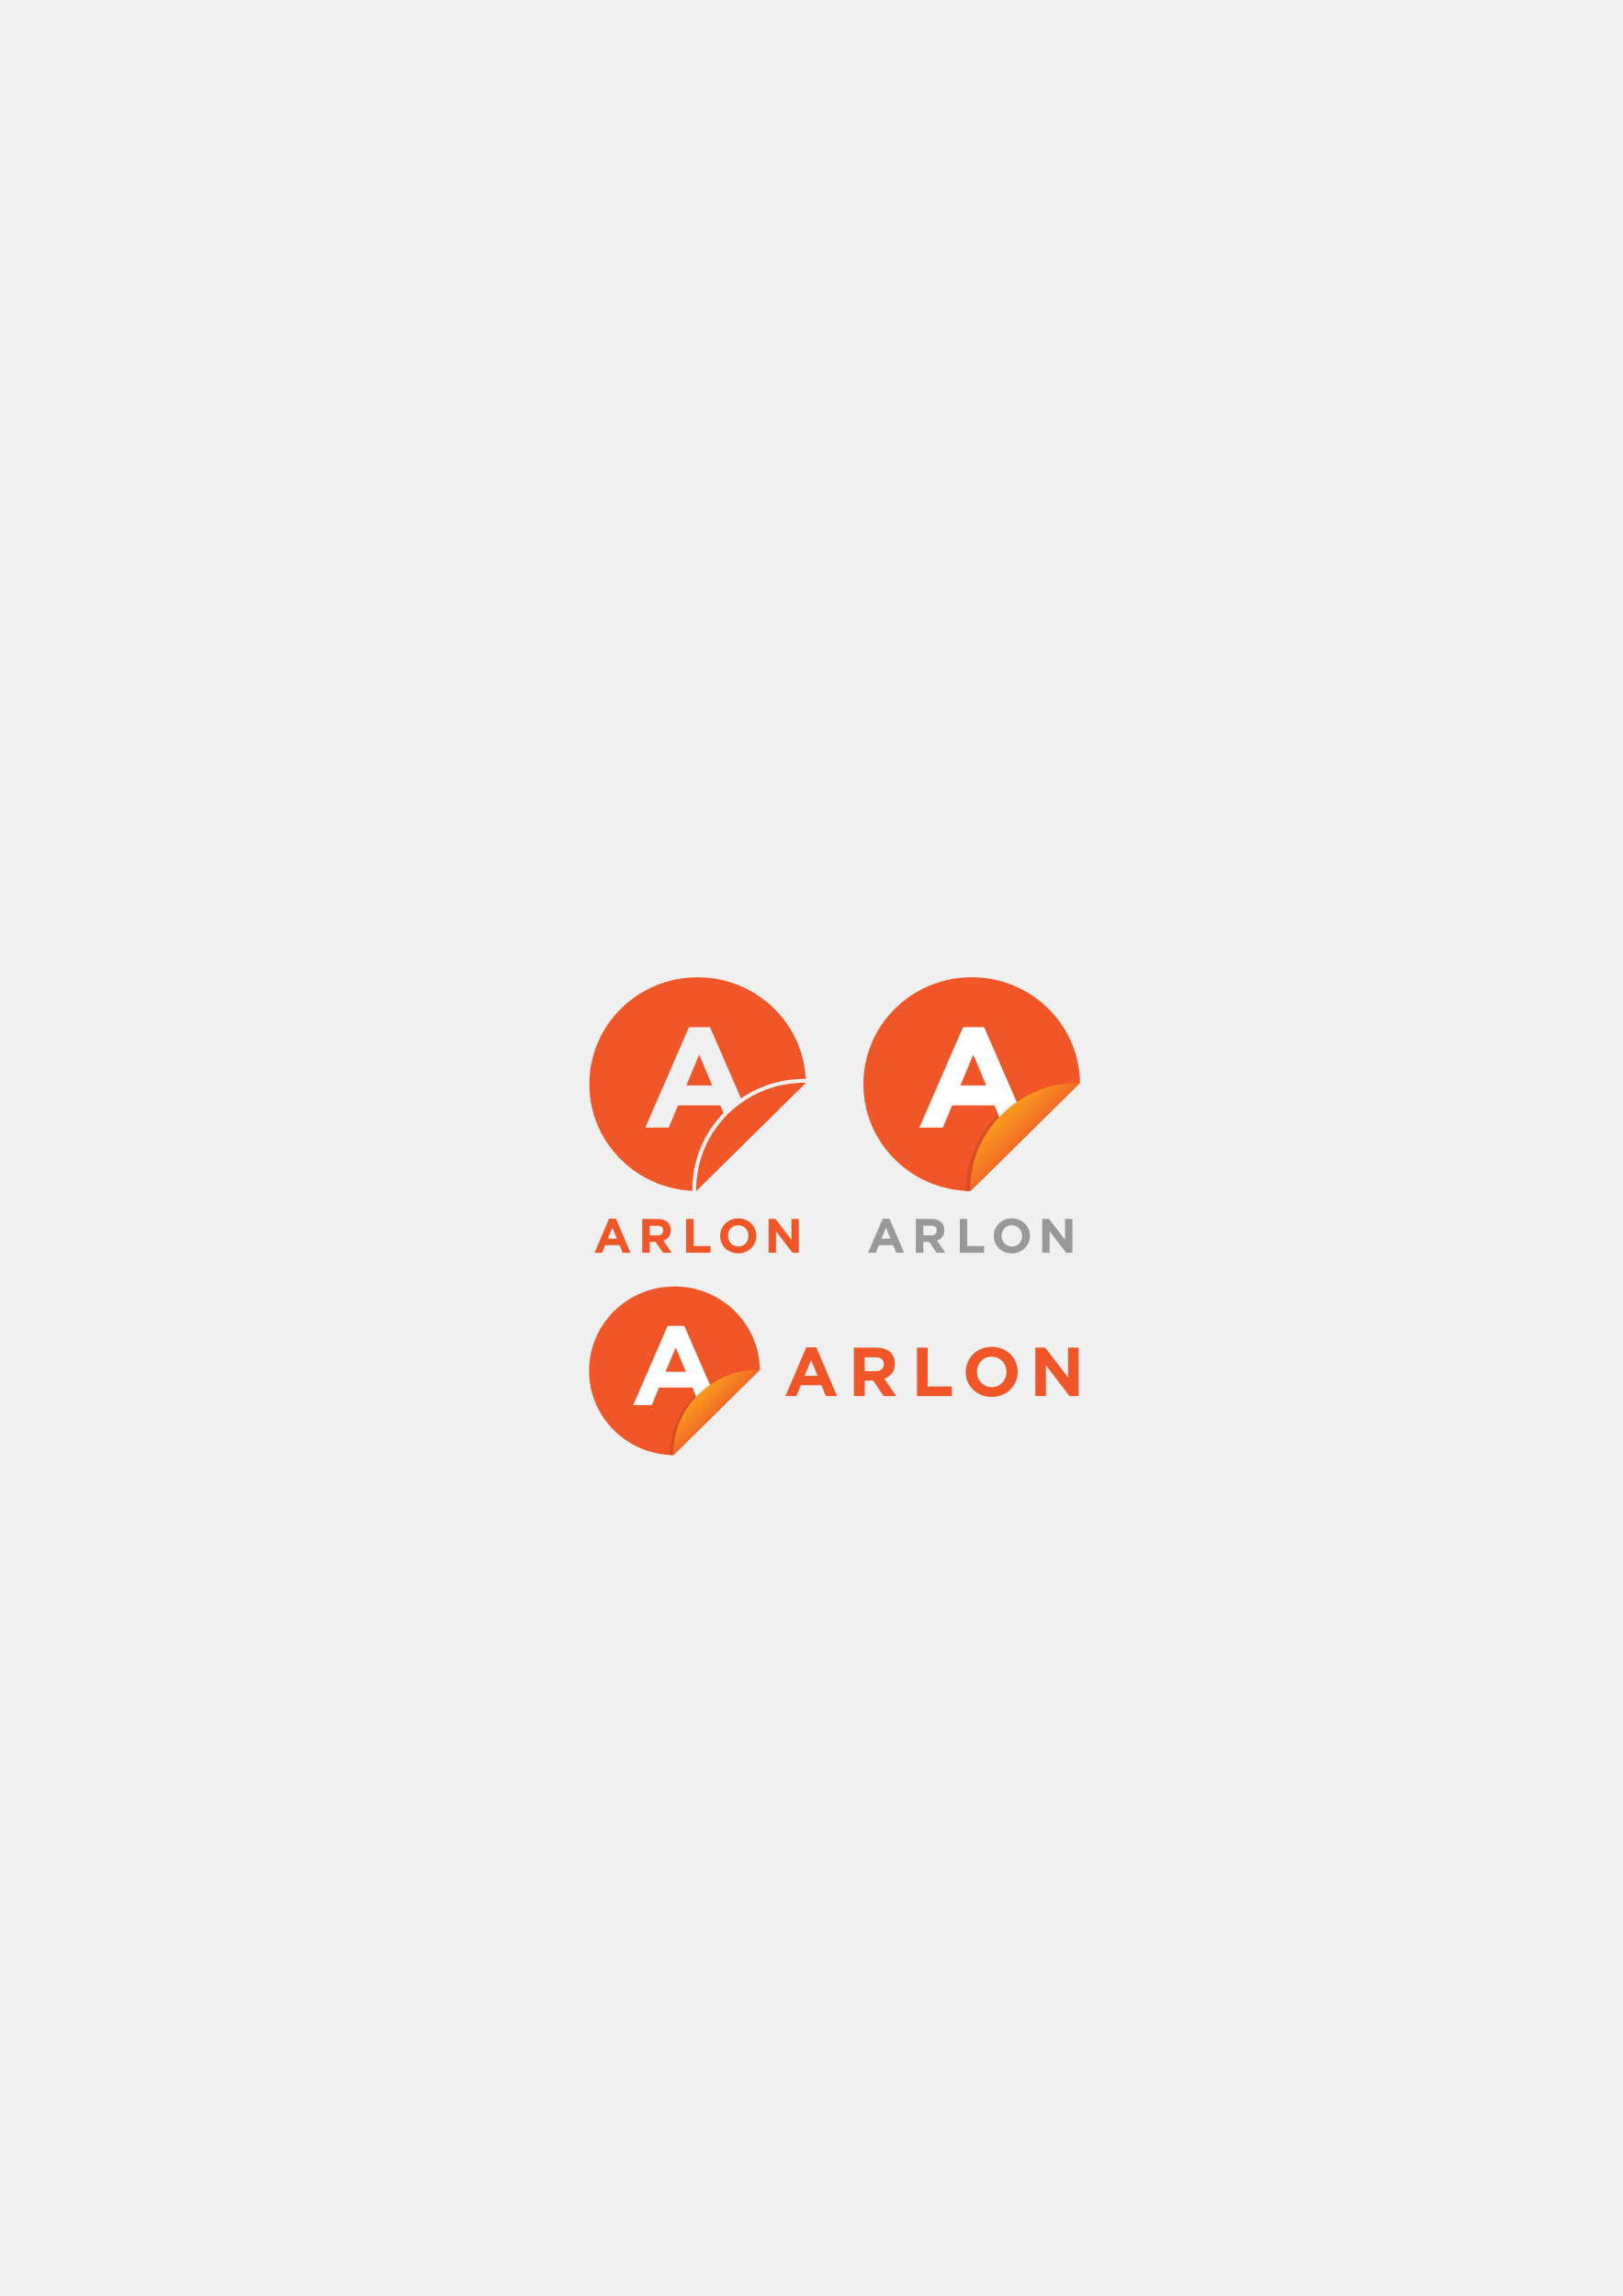
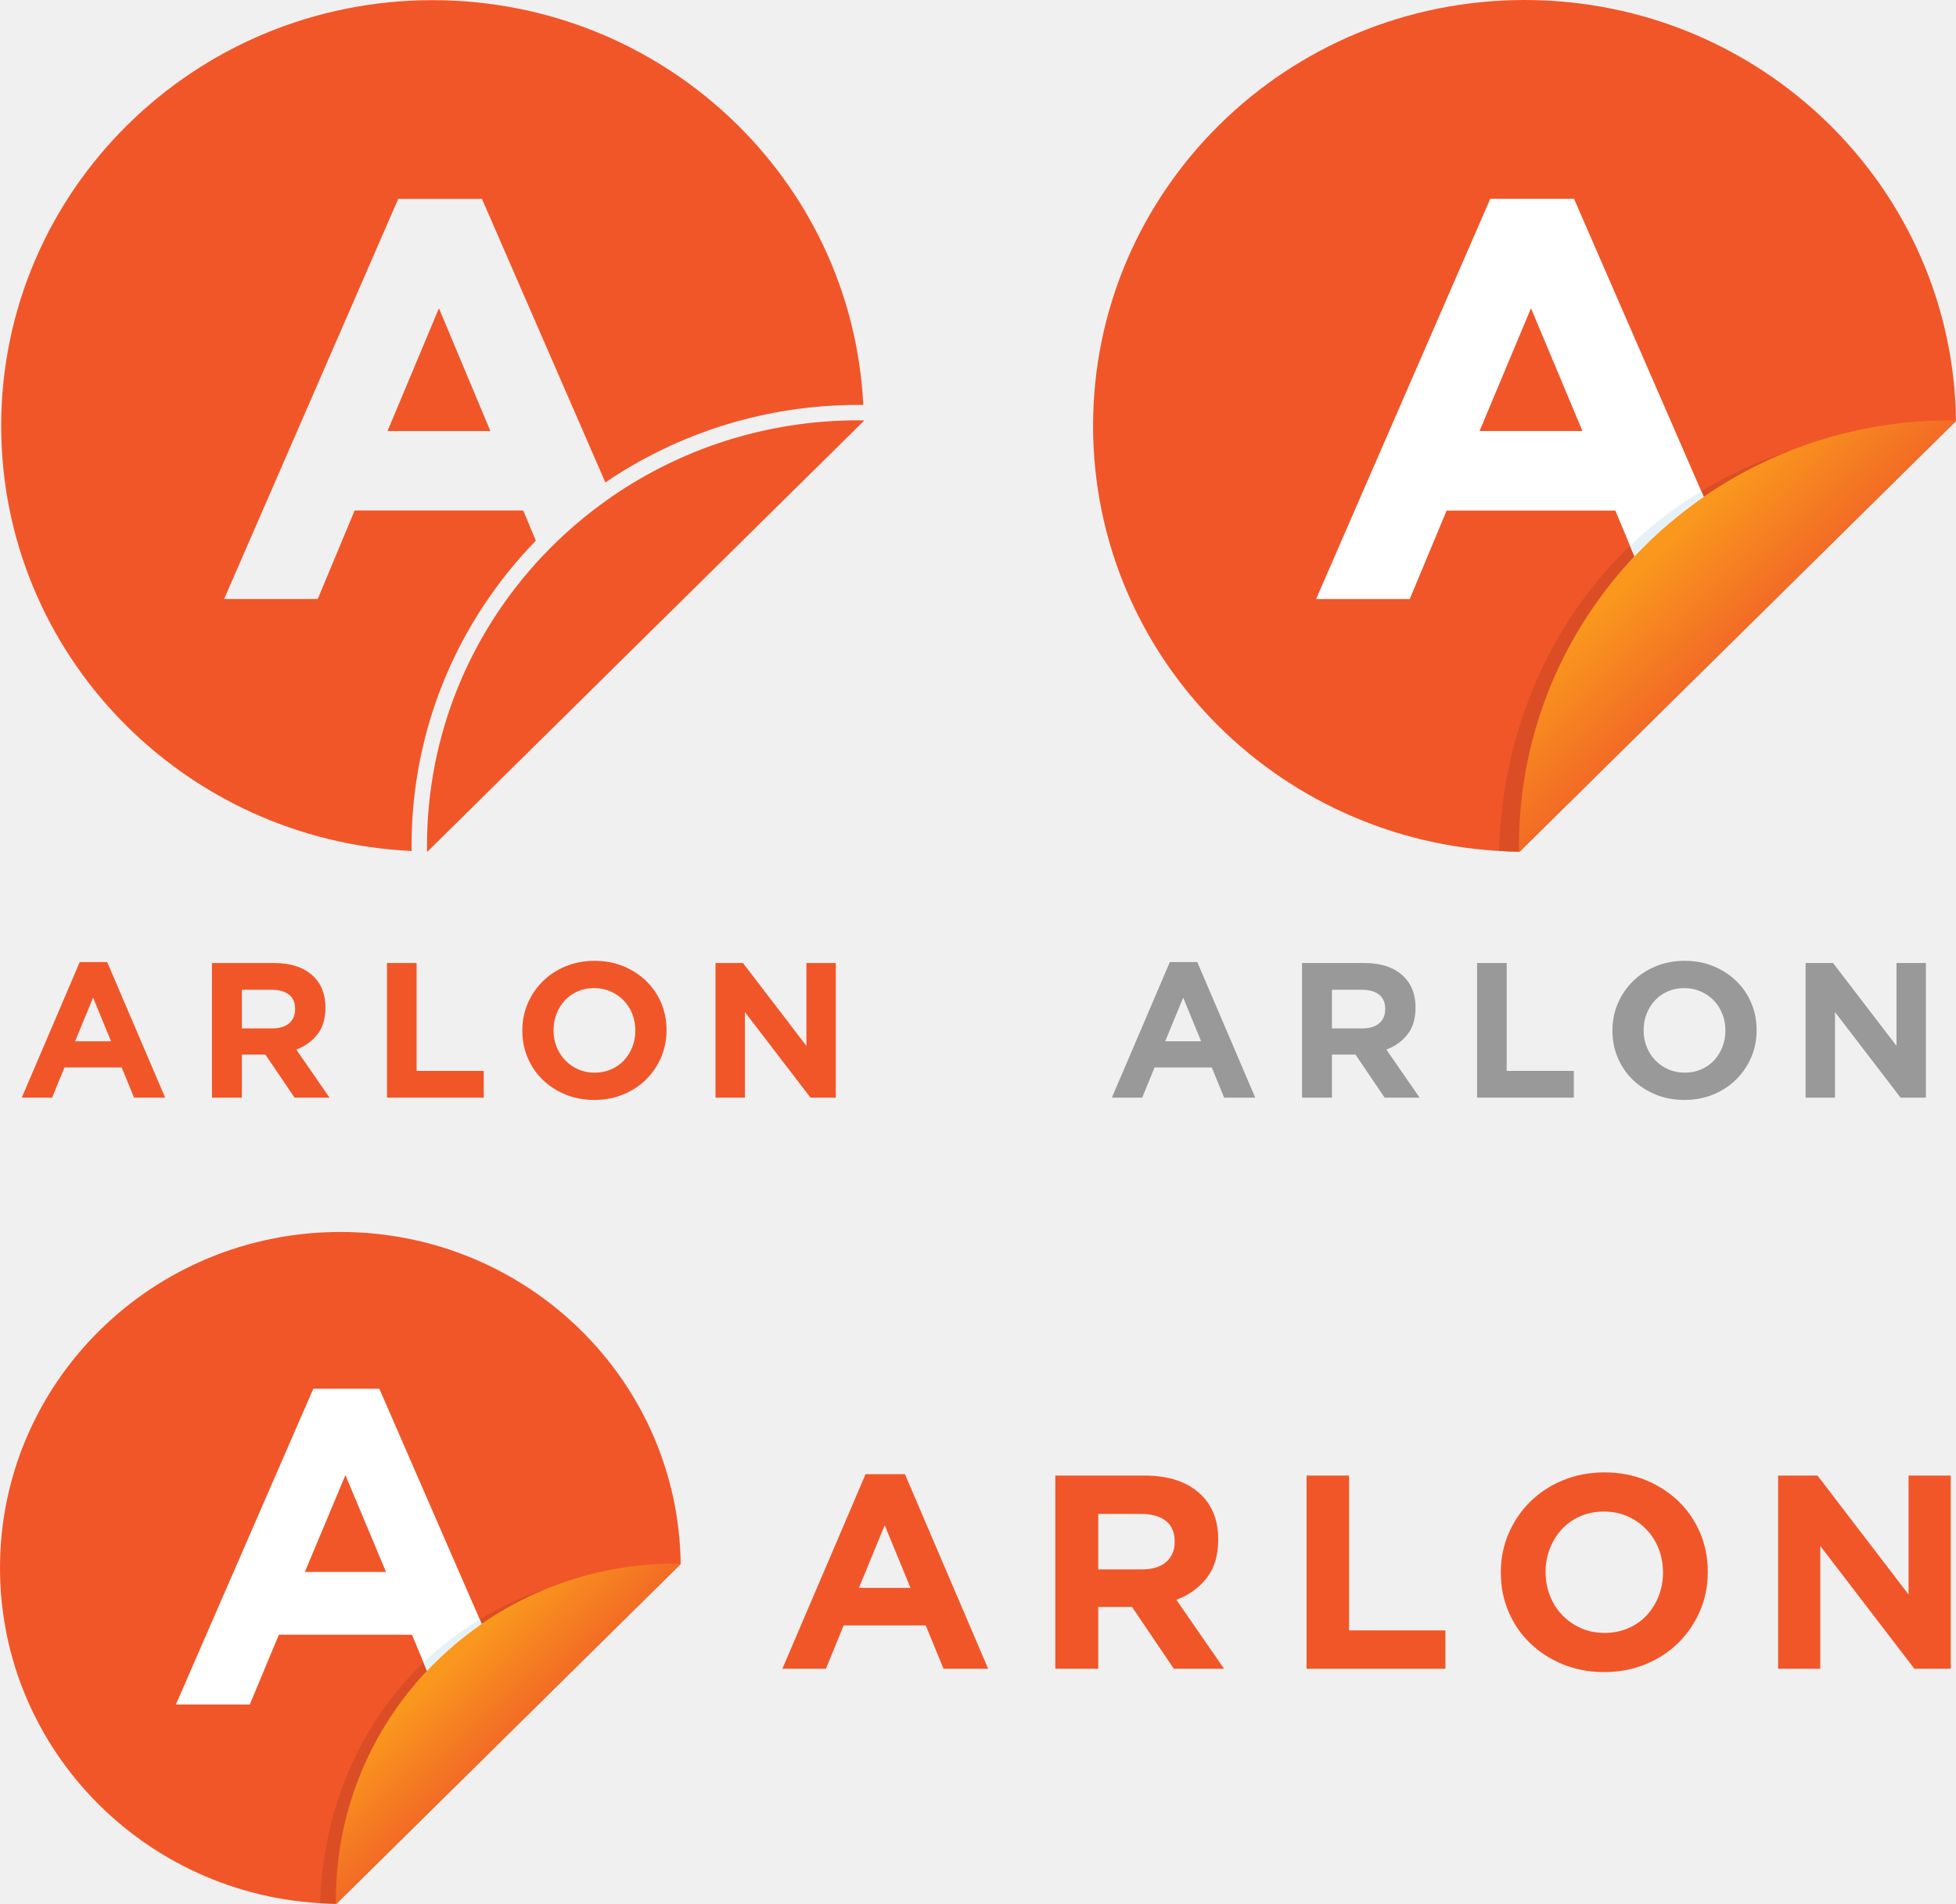
- <svg xmlns="http://www.w3.org/2000/svg" version="1.1" id="svg1" width="793.333" height="1122.667" viewBox="0 0 793.333 1122.667">
+ <svg xmlns="http://www.w3.org/2000/svg" version="1.1" id="svg1" width="240.019" height="233.653" viewBox="0 0 240.019 233.653">
  <defs id="defs1">
    <linearGradient x1="257.962" y1="331.289" x2="264.038" y2="325.062" gradientUnits="userSpaceOnUse" gradientTransform="scale(10)" spreadMethod="pad" id="linearGradient21">
      <stop style="stop-opacity:1;stop-color:#fa981d" offset="0" id="stop20" />
      <stop style="stop-opacity:1;stop-color:#f26b25" offset="1" id="stop21" />
    </linearGradient>
    <clipPath clipPathUnits="userSpaceOnUse" id="clipPath21">
      <path d="m 2786.35,3396.94 0.01,-0.44 -316.79,-312.7 h -0.39 c -0.01,1.33 -0.04,2.65 -0.04,3.98 0,170.77 140.24,309.21 313.24,309.21 1.33,0 2.65,-0.03 3.97,-0.05 z" clip-rule="evenodd" id="path21" />
    </clipPath>
    <linearGradient x1="369.798" y1="434.268" x2="377.501" y2="426.373" gradientUnits="userSpaceOnUse" gradientTransform="scale(10)" spreadMethod="pad" id="linearGradient27">
      <stop style="stop-opacity:1;stop-color:#fa981d" offset="0" id="stop26" />
      <stop style="stop-opacity:1;stop-color:#f26b25" offset="1" id="stop27" />
    </linearGradient>
    <clipPath clipPathUnits="userSpaceOnUse" id="clipPath27">
      <path d="m 3960.07,4449.24 v -0.56 l -401.6,-396.43 -0.5,0.01 c -0.02,1.67 -0.06,3.35 -0.06,5.04 0,216.49 177.79,392 397.12,392 1.68,0 3.36,-0.04 5.04,-0.06 z" clip-rule="evenodd" id="path27" />
    </clipPath>
  </defs>
-   <g id="g1">
+   <g id="g1" transform="translate(-287.9907,-477.8401)">
    <path id="path1" d="m 2558,4836.05 c 212.68,0 386.23,-165.13 396.41,-372.6 l -4.56,0.05 c -86.03,0 -166.37,-26.27 -232.8,-71.37 l -113.57,261.01 h -77.04 l -160.24,-368.3 h 86.16 l 33.93,81.43 h 155.21 l 11.58,-27.77 c -70.68,-72.66 -114.4,-171.4 -114.4,-281.05 l 0.05,-4.59 c -210.29,9.93 -377.7,181.31 -377.7,391.34 0,216.41 177.72,391.85 396.97,391.85 z m 396.88,-386.81 0.01,-0.56 -401.45,-396.28 -0.5,0.01 -0.05,5.04 c 0,103.04 40.28,196.79 106.16,266.73 v 0.01 l 0.01,-0.03 c 19.2,20.38 40.57,38.75 63.75,54.73 l -0.01,0.02 v 0.01 c 64.34,44.36 142.61,70.38 227.05,70.38 z m -343.65,-9.79 -47.33,112.99 -47.32,-112.99 z" style="fill:#f15629;fill-opacity:1;fill-rule:nonzero;stroke:none" transform="matrix(0.1333333,0,0,-0.1333333,0,1122.667)" />
    <path id="path2" d="m 2997.88,3374.56 -23.74,57.67 -23.74,-57.67 z m -41.35,104.67 h 36.24 l 76.58,-179.12 h -41.09 l -16.34,39.89 h -75.56 l -16.33,-39.89 h -40.08 l 76.58,179.12" style="fill:#f15629;fill-opacity:1;fill-rule:nonzero;stroke:none" transform="matrix(0.1333333,0,0,-0.1333333,0,1122.667)" />
    <path id="path3" d="m 3210.72,3391.58 c 9.76,0 17.24,2.29 22.47,6.86 5.21,4.57 7.83,10.67 7.83,18.29 v 0.51 c 0,8.47 -2.75,14.82 -8.22,19.06 -5.48,4.23 -13.1,6.35 -22.85,6.35 h -39.27 v -51.07 z m -79.57,86.38 h 82.14 c 22.76,0 40.22,-6.01 52.37,-18.03 10.27,-10.16 15.4,-23.72 15.4,-40.66 v -0.5 c 0,-14.4 -3.55,-26.13 -10.65,-35.19 -7.1,-9.06 -16.39,-15.71 -27.86,-19.95 l 43.9,-63.52 h -46.21 l -38.5,56.92 h -0.51 -30.55 v -56.92 h -39.53 v 177.85" style="fill:#f15629;fill-opacity:1;fill-rule:nonzero;stroke:none" transform="matrix(0.1333333,0,0,-0.1333333,0,1122.667)" />
    <path id="path4" d="m 3362.38,3477.96 h 39.13 v -142.53 h 88.67 v -35.32 h -127.8 v 177.85" style="fill:#f15629;fill-opacity:1;fill-rule:nonzero;stroke:none" transform="matrix(0.1333333,0,0,-0.1333333,0,1122.667)" />
    <path id="path5" d="m 3636.65,3333.12 c 7.85,0 15.11,1.43 21.77,4.31 6.65,2.88 12.33,6.86 17.02,11.93 4.69,5.08 8.36,10.96 11.01,17.65 2.64,6.69 3.96,13.83 3.96,21.45 v 0.51 c 0,7.61 -1.32,14.81 -3.96,21.58 -2.65,6.77 -6.4,12.69 -11.27,17.77 -4.86,5.08 -10.62,9.1 -17.28,12.06 -6.65,2.96 -13.91,4.44 -21.76,4.44 -8.02,0 -15.32,-1.43 -21.89,-4.32 -6.57,-2.87 -12.2,-6.84 -16.89,-11.93 -4.7,-5.07 -8.36,-10.96 -11.01,-17.64 -2.65,-6.68 -3.97,-13.84 -3.97,-21.45 v -0.51 c 0,-7.61 1.32,-14.81 3.97,-21.58 2.65,-6.77 6.4,-12.69 11.26,-17.77 4.87,-5.08 10.58,-9.1 17.16,-12.06 6.57,-2.96 13.86,-4.44 21.88,-4.44 z m -0.51,-36.06 c -13.82,0 -26.54,2.42 -38.14,7.24 -11.61,4.83 -21.64,11.34 -30.08,19.55 -8.45,8.21 -15.02,17.85 -19.71,28.94 -4.7,11.09 -7.05,22.98 -7.05,35.67 v 0.51 c 0,12.69 2.39,24.58 7.17,35.67 4.78,11.08 11.39,20.82 19.84,29.2 8.45,8.37 18.52,14.97 30.21,19.8 11.69,4.82 24.45,7.24 38.27,7.24 13.83,0 26.54,-2.42 38.15,-7.24 11.6,-4.83 21.63,-11.34 30.08,-19.55 8.45,-8.21 15.02,-17.86 19.71,-28.94 4.7,-11.09 7.04,-22.98 7.04,-35.67 v -0.51 c 0,-12.69 -2.39,-24.58 -7.17,-35.67 -4.77,-11.09 -11.39,-20.82 -19.83,-29.19 -8.45,-8.38 -18.52,-14.98 -30.22,-19.81 -11.69,-4.82 -24.45,-7.24 -38.27,-7.24" style="fill:#f15629;fill-opacity:1;fill-rule:nonzero;stroke:none" transform="matrix(0.1333333,0,0,-0.1333333,0,1122.667)" />
    <path id="path6" d="m 3796.33,3477.96 h 36.28 l 83.8,-109.5 v 109.5 h 38.84 v -177.85 h -33.47 l -86.61,113.07 v -113.07 h -38.84 v 177.85" style="fill:#f15629;fill-opacity:1;fill-rule:nonzero;stroke:none" transform="matrix(0.1333333,0,0,-0.1333333,0,1122.667)" />
    <path id="path7" d="m 2262.13,3877.7 -16.54,40.19 -16.53,-40.19 z m -28.81,72.93 h 25.26 l 53.35,-124.79 h -28.63 l -11.39,27.79 h -52.63 l -11.39,-27.79 h -27.92 l 53.35,124.79" style="fill:#f15629;fill-opacity:1;fill-rule:nonzero;stroke:none" transform="matrix(0.1333333,0,0,-0.1333333,0,1122.667)" />
    <path id="path8" d="m 2410.43,3889.57 c 6.79,0 12,1.59 15.64,4.77 3.64,3.19 5.46,7.44 5.46,12.75 v 0.35 c 0,5.9 -1.91,10.33 -5.73,13.28 -3.81,2.95 -9.12,4.42 -15.91,4.42 h -27.37 v -35.57 z m -55.45,60.18 h 57.23 c 15.86,0 28.02,-4.19 36.49,-12.57 7.15,-7.08 10.73,-16.52 10.73,-28.32 v -0.35 c 0,-10.04 -2.48,-18.21 -7.43,-24.52 -4.94,-6.31 -11.41,-10.95 -19.4,-13.9 l 30.58,-44.25 h -32.19 l -26.83,39.65 h -0.36 -21.28 v -39.65 h -27.54 v 123.91" style="fill:#f15629;fill-opacity:1;fill-rule:nonzero;stroke:none" transform="matrix(0.1333333,0,0,-0.1333333,0,1122.667)" />
    <path id="path9" d="m 2516.09,3949.75 h 27.25 v -99.3 h 61.78 v -24.61 h -89.03 v 123.91" style="fill:#f15629;fill-opacity:1;fill-rule:nonzero;stroke:none" transform="matrix(0.1333333,0,0,-0.1333333,0,1122.667)" />
    <path id="path10" d="m 2707.17,3848.83 c 5.47,0 10.53,1.01 15.17,3.01 4.63,2 8.58,4.78 11.86,8.31 3.26,3.54 5.82,7.64 7.66,12.3 1.85,4.66 2.77,9.64 2.77,14.94 v 0.36 c 0,5.3 -0.92,10.31 -2.77,15.03 -1.84,4.72 -4.45,8.85 -7.84,12.38 -3.39,3.54 -7.41,6.34 -12.04,8.4 -4.64,2.07 -9.69,3.1 -15.16,3.1 -5.59,0 -10.68,-1 -15.25,-3.01 -4.58,-2 -8.51,-4.77 -11.78,-8.31 -3.27,-3.54 -5.82,-7.64 -7.66,-12.29 -1.84,-4.66 -2.77,-9.64 -2.77,-14.95 v -0.35 c 0,-5.31 0.93,-10.32 2.77,-15.04 1.84,-4.72 4.45,-8.84 7.84,-12.38 3.39,-3.54 7.37,-6.34 11.96,-8.4 4.57,-2.06 9.66,-3.1 15.24,-3.1 z m -0.35,-25.12 c -9.64,0 -18.5,1.69 -26.58,5.05 -8.09,3.36 -15.07,7.9 -20.95,13.62 -5.89,5.72 -10.47,12.44 -13.74,20.16 -3.27,7.73 -4.91,16.01 -4.91,24.85 v 0.36 c 0,8.84 1.67,17.13 5,24.85 3.33,7.72 7.93,14.5 13.82,20.34 5.89,5.84 12.91,10.43 21.05,13.8 8.15,3.36 17.03,5.04 26.66,5.04 9.63,0 18.49,-1.68 26.58,-5.04 8.08,-3.37 15.07,-7.91 20.96,-13.63 5.88,-5.72 10.46,-12.43 13.73,-20.16 3.27,-7.72 4.9,-16 4.9,-24.85 v -0.35 c 0,-8.85 -1.66,-17.13 -4.99,-24.86 -3.33,-7.72 -7.94,-14.5 -13.82,-20.34 -5.89,-5.84 -12.9,-10.43 -21.05,-13.79 -8.14,-3.36 -17.03,-5.05 -26.66,-5.05" style="fill:#f15629;fill-opacity:1;fill-rule:nonzero;stroke:none" transform="matrix(0.1333333,0,0,-0.1333333,0,1122.667)" />
    <path id="path11" d="m 2818.42,3949.75 h 25.28 l 58.39,-76.29 v 76.29 h 27.05 v -123.91 h -23.32 l -60.34,78.77 v -78.77 h -27.06 v 123.91" style="fill:#f15629;fill-opacity:1;fill-rule:nonzero;stroke:none" transform="matrix(0.1333333,0,0,-0.1333333,0,1122.667)" />
    <path id="path12" d="m 3265.36,3877.7 -16.53,40.19 -16.54,-40.19 z m -28.81,72.93 h 25.26 l 53.35,-124.79 h -28.63 l -11.38,27.79 h -52.64 l -11.38,-27.79 h -27.92 l 53.34,124.79" style="fill:#999999;fill-opacity:1;fill-rule:nonzero;stroke:none" transform="matrix(0.1333333,0,0,-0.1333333,0,1122.667)" />
    <path id="path13" d="m 3413.66,3889.57 c 6.79,0 12.01,1.59 15.64,4.77 3.64,3.19 5.46,7.44 5.46,12.75 v 0.35 c 0,5.9 -1.91,10.33 -5.72,13.28 -3.82,2.95 -9.13,4.42 -15.92,4.42 h -27.37 v -35.57 z m -55.45,60.18 h 57.24 c 15.85,0 28.01,-4.19 36.48,-12.57 7.15,-7.08 10.73,-16.52 10.73,-28.32 v -0.35 c 0,-10.04 -2.48,-18.21 -7.43,-24.52 -4.94,-6.31 -11.41,-10.95 -19.4,-13.9 l 30.58,-44.25 h -32.19 l -26.82,39.65 h -0.36 -21.29 v -39.65 h -27.54 v 123.91" style="fill:#999999;fill-opacity:1;fill-rule:nonzero;stroke:none" transform="matrix(0.1333333,0,0,-0.1333333,0,1122.667)" />
    <path id="path14" d="m 3519.32,3949.75 h 27.25 v -99.3 h 61.79 v -24.61 h -89.04 v 123.91" style="fill:#999999;fill-opacity:1;fill-rule:nonzero;stroke:none" transform="matrix(0.1333333,0,0,-0.1333333,0,1122.667)" />
    <path id="path15" d="m 3710.4,3848.83 c 5.48,0 10.53,1.01 15.17,3.01 4.63,2 8.59,4.78 11.86,8.31 3.27,3.54 5.82,7.64 7.66,12.3 1.85,4.66 2.77,9.64 2.77,14.94 v 0.36 c 0,5.3 -0.92,10.31 -2.77,15.03 -1.84,4.72 -4.45,8.85 -7.84,12.38 -3.39,3.54 -7.4,6.34 -12.04,8.4 -4.64,2.07 -9.69,3.1 -15.16,3.1 -5.59,0 -10.67,-1 -15.25,-3.01 -4.58,-2 -8.5,-4.77 -11.77,-8.31 -3.28,-3.54 -5.83,-7.64 -7.67,-12.29 -1.84,-4.66 -2.77,-9.64 -2.77,-14.95 v -0.35 c 0,-5.31 0.93,-10.32 2.77,-15.04 1.84,-4.72 4.46,-8.84 7.85,-12.38 3.38,-3.54 7.36,-6.34 11.95,-8.4 4.57,-2.06 9.66,-3.1 15.24,-3.1 z m -0.35,-25.12 c -9.63,0 -18.5,1.69 -26.58,5.05 -8.09,3.36 -15.07,7.9 -20.95,13.62 -5.89,5.72 -10.47,12.44 -13.74,20.16 -3.27,7.73 -4.9,16.01 -4.9,24.85 v 0.36 c 0,8.84 1.66,17.13 4.99,24.85 3.33,7.72 7.93,14.5 13.83,20.34 5.88,5.84 12.9,10.43 21.04,13.8 8.15,3.36 17.03,5.04 26.66,5.04 9.64,0 18.49,-1.68 26.58,-5.04 8.09,-3.37 15.07,-7.91 20.96,-13.63 5.88,-5.72 10.46,-12.43 13.73,-20.16 3.27,-7.72 4.9,-16 4.9,-24.85 v -0.35 c 0,-8.85 -1.66,-17.13 -4.98,-24.86 -3.33,-7.72 -7.95,-14.5 -13.83,-20.34 -5.88,-5.84 -12.9,-10.43 -21.05,-13.79 -8.14,-3.36 -17.03,-5.05 -26.66,-5.05" style="fill:#999999;fill-opacity:1;fill-rule:nonzero;stroke:none" transform="matrix(0.1333333,0,0,-0.1333333,0,1122.667)" />
    <path id="path16" d="m 3821.66,3949.75 h 25.27 l 58.39,-76.29 v 76.29 h 27.06 v -123.91 h -23.33 l -60.34,78.77 v -78.77 h -27.05 v 123.91" style="fill:#999999;fill-opacity:1;fill-rule:nonzero;stroke:none" transform="matrix(0.1333333,0,0,-0.1333333,0,1122.667)" />
    <path id="path17" d="m 2473.17,3702.18 c 171.79,0 311.26,-136.54 313.19,-305.68 l -316.78,-312.7 c -171.35,1.9 -309.65,139.58 -309.65,309.16 0,170.78 140.24,309.22 313.24,309.22" style="fill:#f15629;fill-opacity:1;fill-rule:nonzero;stroke:none" transform="matrix(0.1333333,0,0,-0.1333333,0,1122.667)" />
    <path id="path18" d="m 2469.18,3083.81 c -4.88,0.06 -9.74,0.24 -14.57,0.51 3.69,133.18 82.89,248.86 210.47,290.26 -21.43,-8.54 -41.68,-19.37 -60.45,-32.15 -81.85,-55.78 -135.49,-149.04 -135.49,-254.65 l 0.04,-3.97" style="fill:#db4e25;fill-opacity:1;fill-rule:evenodd;stroke:none" transform="matrix(0.1333333,0,0,-0.1333333,0,1122.667)" />
    <path id="path19" d="m 2539.06,3331.47 h -122.47 l -26.78,-64.25 h -67.99 l 126.45,290.62 h 60.79 l 126.46,-290.62 h -69.66 z m -23.88,57.75 -37.35,89.16 -37.34,-89.16 z" style="fill:#ffffff;fill-opacity:1;fill-rule:evenodd;stroke:none" transform="matrix(0.1333333,0,0,-0.1333333,0,1122.667)" />
    <path id="path20" d="m 2786.35,3396.94 0.01,-0.44 -316.79,-312.7 h -0.39 c -0.01,1.33 -0.04,2.65 -0.04,3.98 0,170.77 140.24,309.21 313.24,309.21 1.33,0 2.65,-0.03 3.97,-0.05" style="fill:url(#linearGradient21);fill-opacity:1;fill-rule:nonzero;stroke:none" transform="matrix(0.1333333,0,0,-0.1333333,0,1122.667)" clip-path="url(#clipPath21)" />
    <path id="path22" d="m 2549.72,3305.9 c 15.57,14.93 32.85,28.25 51.71,39.65 l 1.79,-4.1 c -18.29,-12.61 -35.16,-27.1 -50.31,-43.19 l -3.19,7.64" style="fill:#e6f1f7;fill-opacity:1;fill-rule:evenodd;stroke:none" transform="matrix(0.1333333,0,0,-0.1333333,0,1122.667)" />
    <path id="path23" d="m 3563.03,4836.2 c 217.79,0 394.6,-173.09 397.04,-387.52 l -401.59,-396.43 c -217.23,2.41 -392.57,176.96 -392.57,391.95 0,216.49 177.79,392 397.12,392" style="fill:#f15629;fill-opacity:1;fill-rule:nonzero;stroke:none" transform="matrix(0.1333333,0,0,-0.1333333,0,1122.667)" />
    <path id="path24" d="m 3557.97,4052.26 c -6.19,0.08 -12.35,0.3 -18.47,0.66 4.68,168.83 105.08,315.49 266.82,367.97 -27.16,-10.84 -52.84,-24.55 -76.62,-40.76 -103.78,-70.72 -171.79,-188.94 -171.79,-322.83 l 0.06,-5.04" style="fill:#db4e25;fill-opacity:1;fill-rule:evenodd;stroke:none" transform="matrix(0.1333333,0,0,-0.1333333,0,1122.667)" />
    <path id="path25" d="m 3646.56,4366.24 h -155.27 l -33.94,-81.46 h -86.19 l 160.3,368.44 h 77.08 l 160.3,-368.44 h -88.31 z m -30.27,73.21 -47.36,113.03 -47.33,-113.03 z" style="fill:#ffffff;fill-opacity:1;fill-rule:evenodd;stroke:none" transform="matrix(0.1333333,0,0,-0.1333333,0,1122.667)" />
    <path id="path26" d="m 3960.07,4449.24 v -0.56 l -401.6,-396.43 -0.5,0.01 c -0.02,1.67 -0.06,3.35 -0.06,5.04 0,216.49 177.79,392 397.12,392 1.68,0 3.36,-0.04 5.04,-0.06" style="fill:url(#linearGradient27);fill-opacity:1;fill-rule:nonzero;stroke:none" transform="matrix(0.1333333,0,0,-0.1333333,0,1122.667)" clip-path="url(#clipPath27)" />
    <path id="path28" d="m 3660.08,4333.82 c 19.73,18.93 41.63,35.81 65.55,50.27 l 2.27,-5.2 c -23.19,-16 -44.57,-34.36 -63.78,-54.76 l -4.04,9.69" style="fill:#e6f1f7;fill-opacity:1;fill-rule:evenodd;stroke:none" transform="matrix(0.1333333,0,0,-0.1333333,0,1122.667)" />
  </g>
</svg>
